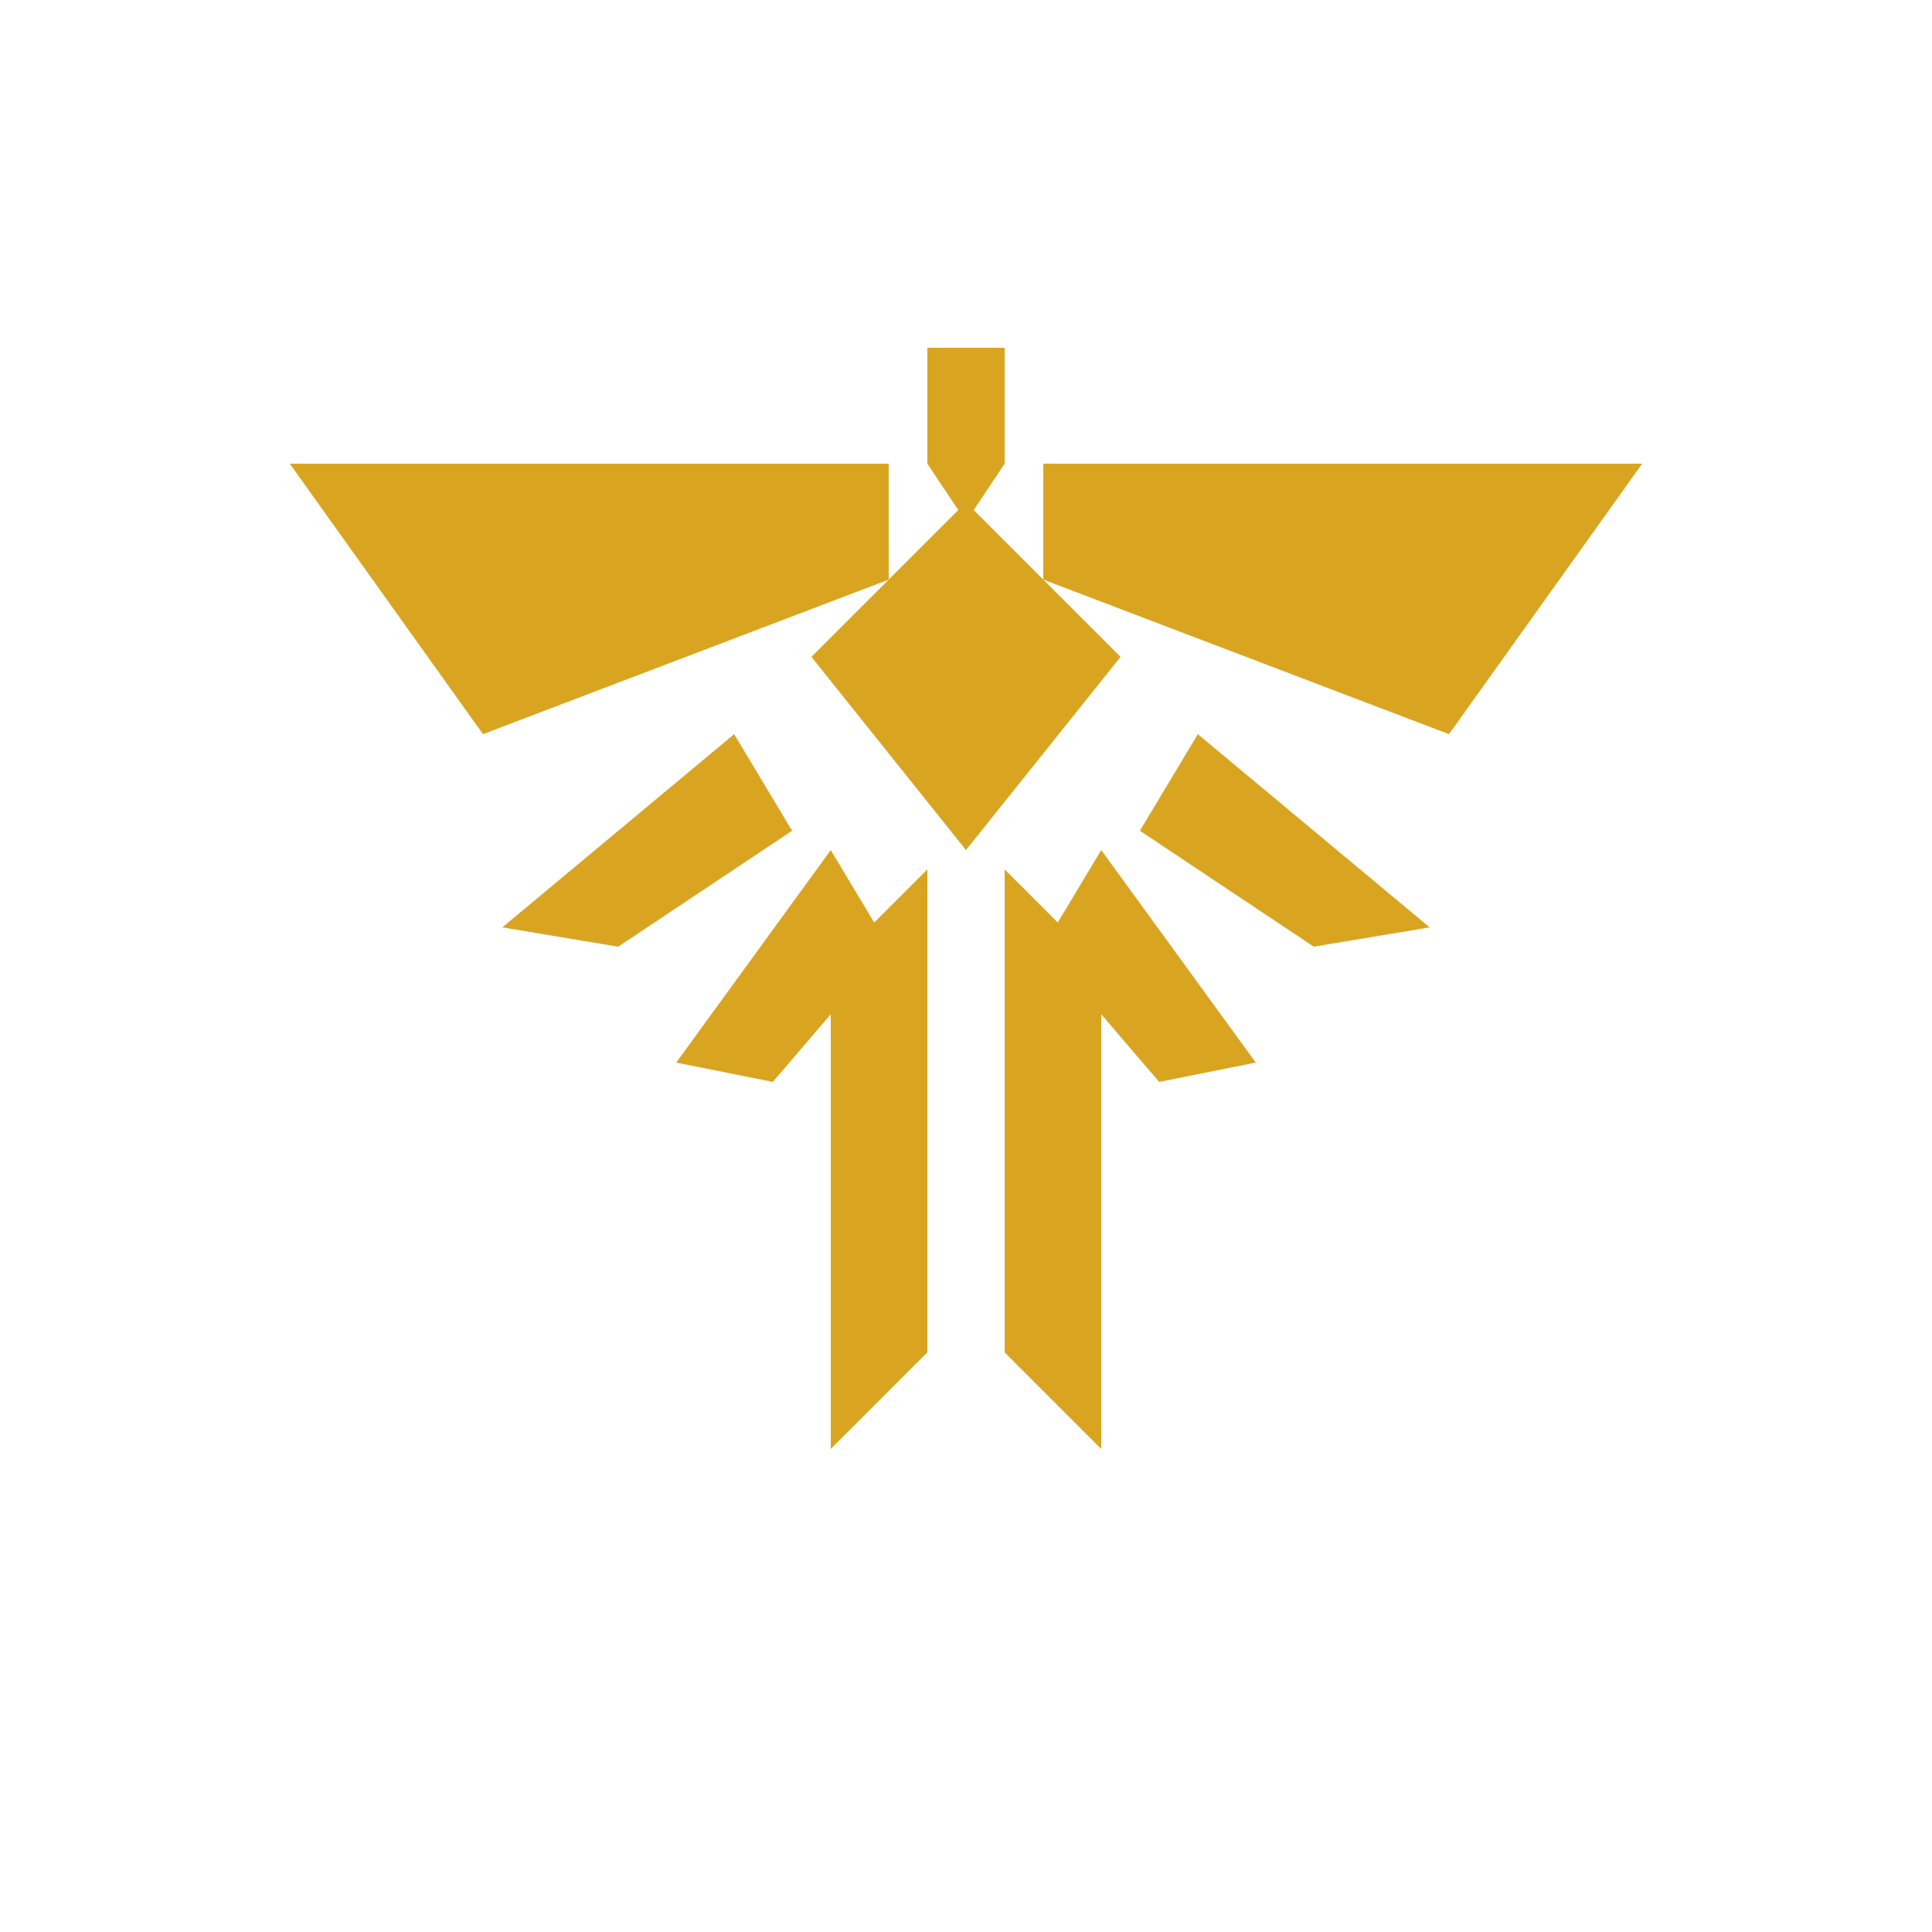
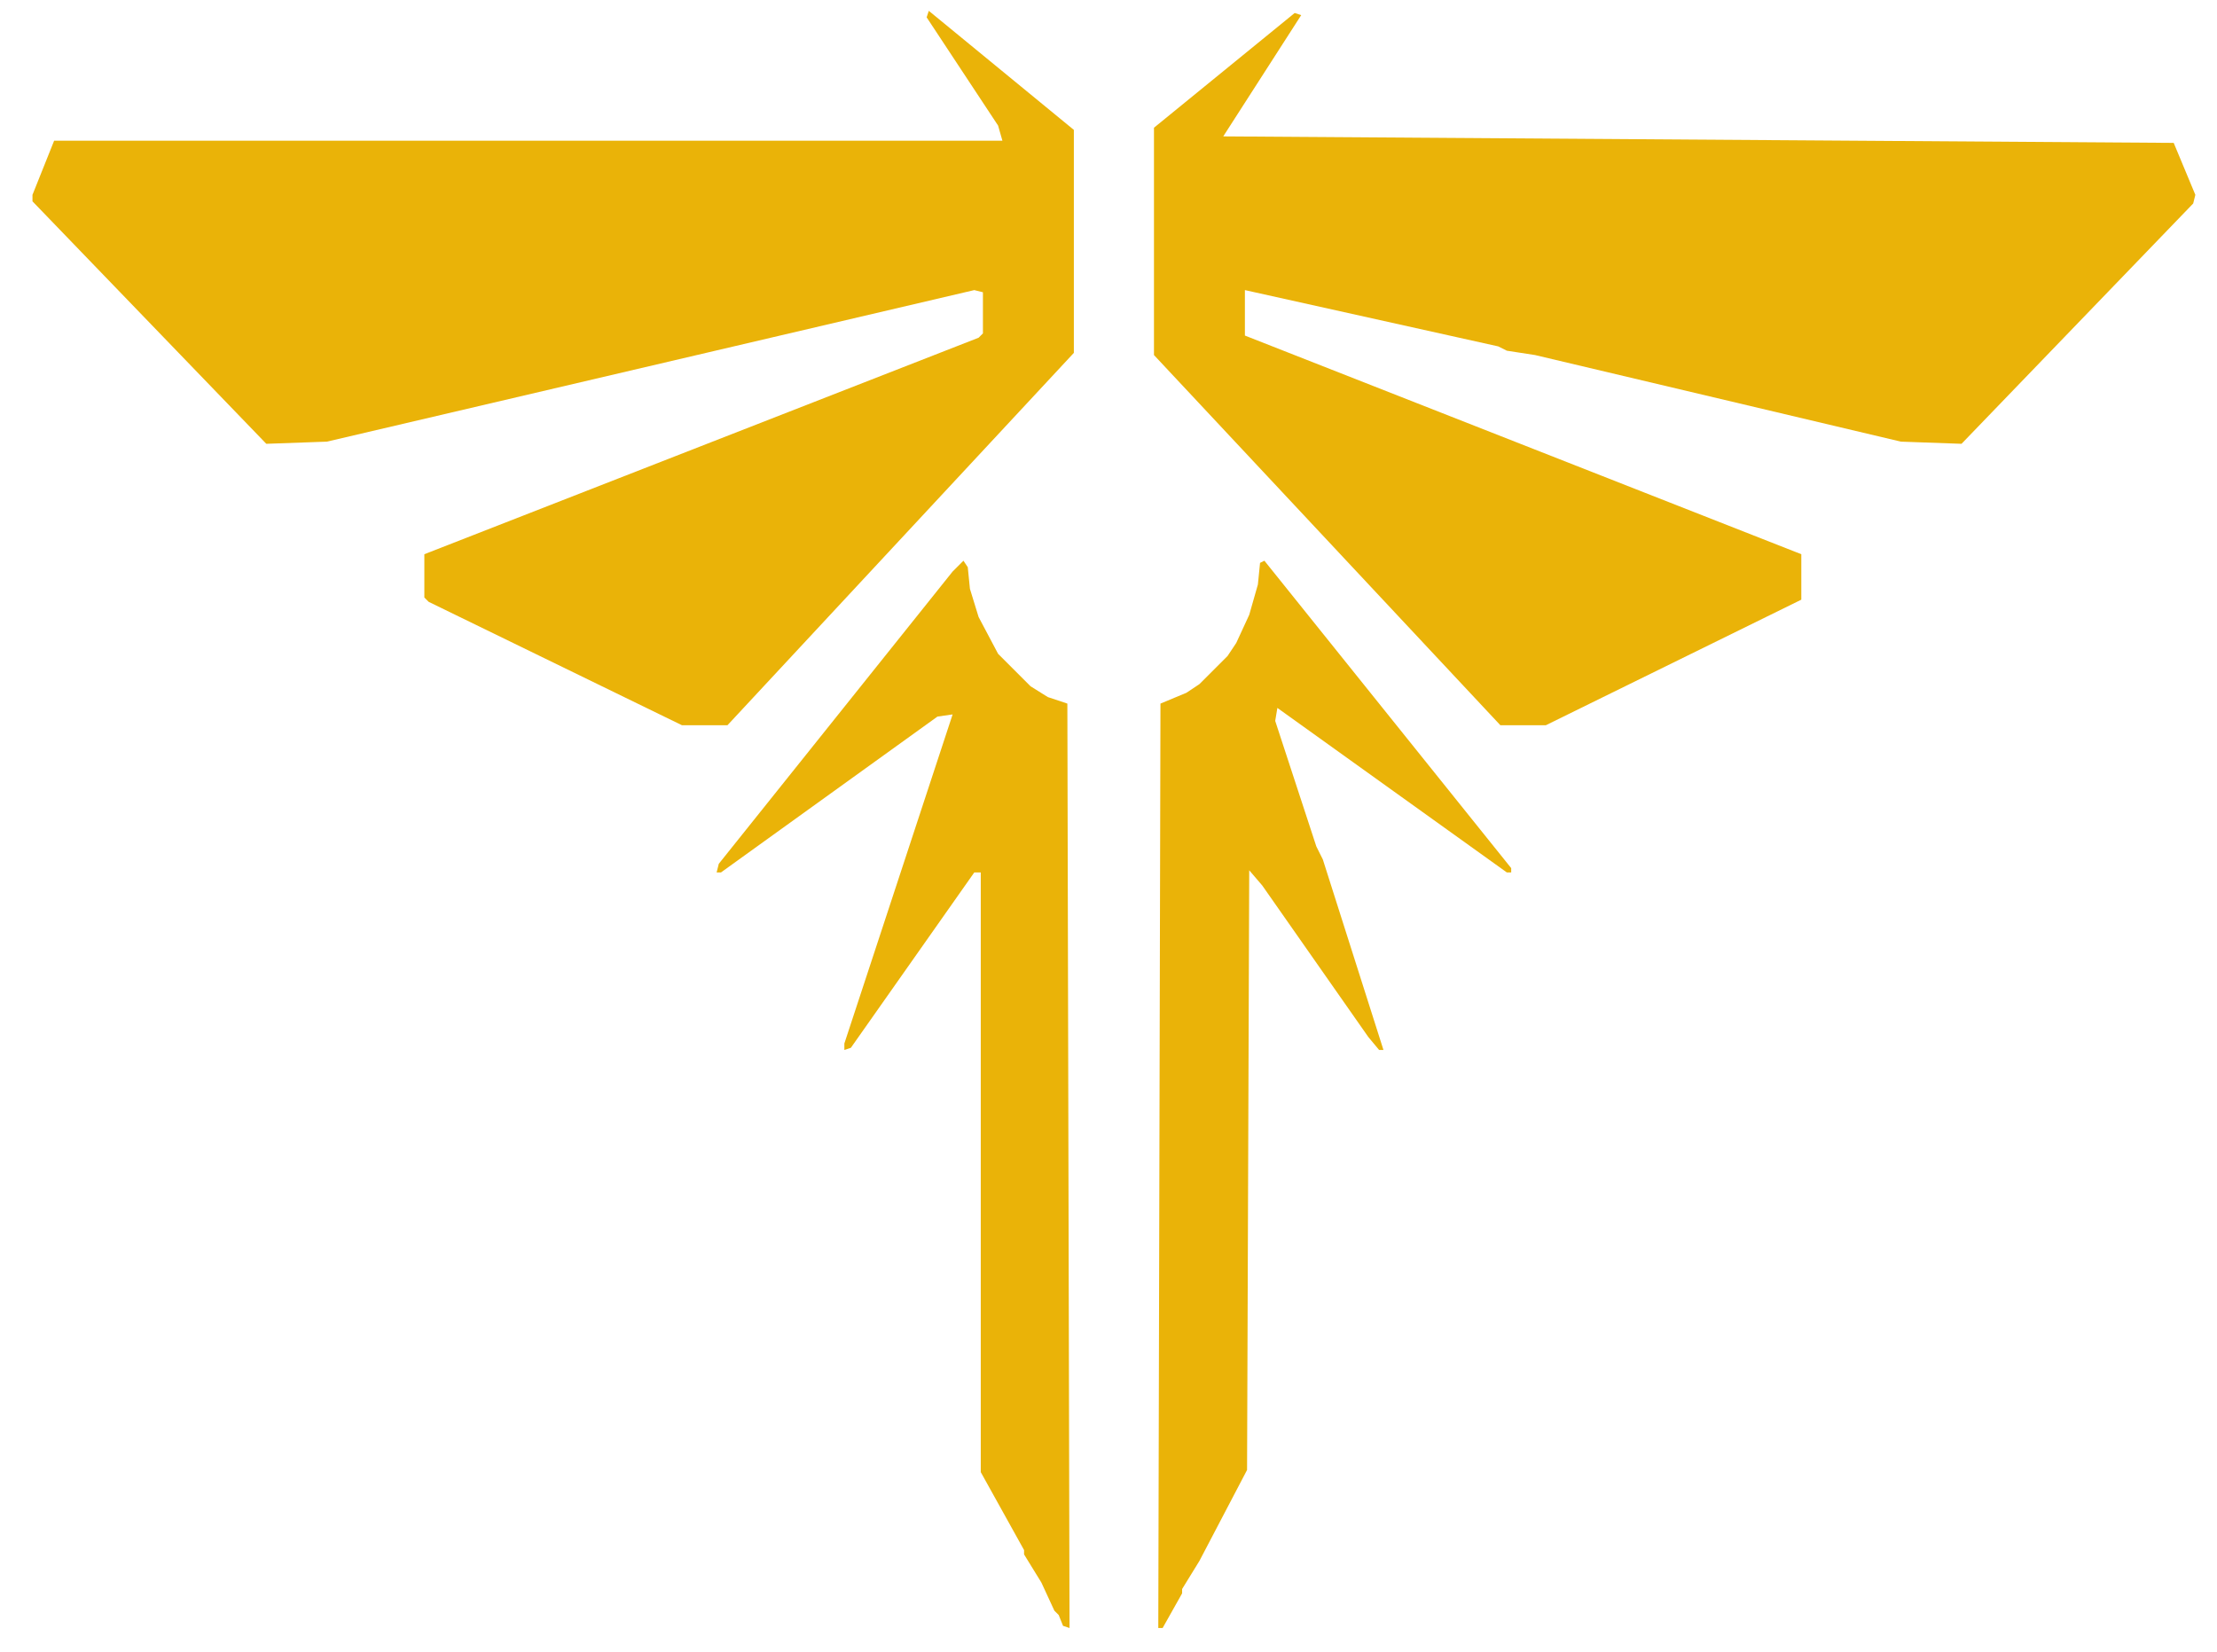
- <svg xmlns="http://www.w3.org/2000/svg" viewBox="0 0 100 100" fill="#d9a521">
-   <path d="M 48,18 L 52,18 L 52,24 L 50,27 L 48,24 Z             M 15,24 L 46,24 L 46,30 L 25,38 Z             M 85,24 L 54,24 L 54,30 L 75,38 Z             M 50,26 L 58,34 L 50,44 L 42,34 Z             M 38,38 L 26,48 L 32,49 L 41,43 Z             M 62,38 L 74,48 L 68,49 L 59,43 Z             M 43,44 L 35,55 L 40,56 L 46,49 Z             M 57,44 L 65,55 L 60,56 L 54,49 Z             M 43,50 L 43,75 L 48,70 L 48,45 Z             M 57,50 L 57,75 L 52,70 L 52,45 Z" />
+ <svg xmlns="http://www.w3.org/2000/svg" viewBox="0 0 1024 763" fill="#eab308">
+   <path fill-rule="evenodd" d="M 584.0,259.0 L 582.0,260.0 L 581.0,270.0 L 577.0,284.0 L 571.0,297.0 L 567.0,303.0 L 554.0,316.0 L 548.0,320.0 L 536.0,325.0 L 535.0,752.0 L 537.0,752.0 L 546.0,736.0 L 546.0,734.0 L 554.0,721.0 L 576.0,679.0 L 577.0,402.0 L 583.0,409.0 L 632.0,479.0 L 637.0,485.0 L 639.0,485.0 L 611.0,397.0 L 608.0,391.0 L 589.0,333.0 L 590.0,327.0 L 696.0,403.0 L 698.0,403.0 L 698.0,401.0 Z M 445.0,259.0 L 440.0,264.0 L 332.0,399.0 L 331.0,403.0 L 333.0,403.0 L 433.0,331.0 L 440.0,330.0 L 390.0,482.0 L 390.0,485.0 L 393.0,484.0 L 450.0,403.0 L 453.0,403.0 L 453.0,680.0 L 473.0,716.0 L 473.0,718.0 L 481.0,731.0 L 487.0,744.0 L 489.0,746.0 L 491.0,751.0 L 494.0,752.0 L 493.0,325.0 L 484.0,322.0 L 476.0,317.0 L 461.0,302.0 L 452.0,285.0 L 448.0,272.0 L 447.0,262.0 Z M 533.0,164.0 L 693.0,335.0 L 714.0,335.0 L 832.0,277.0 L 832.0,256.0 L 575.0,155.0 L 575.0,134.0 L 692.0,160.0 L 696.0,162.0 L 709.0,164.0 L 878.0,204.0 L 906.0,205.0 L 1013.0,94.0 L 1014.0,90.0 L 1004.0,66.0 L 565.0,63.0 L 601.0,7.0 L 598.0,6.0 L 533.0,59.0 Z M 496.0,163.0 L 496.0,60.0 L 429.0,5.0 L 428.0,8.0 L 461.0,58.0 L 463.0,65.0 L 25.0,65.0 L 15.0,90.0 L 15.0,93.0 L 123.0,205.0 L 151.0,204.0 L 450.0,134.0 L 454.0,135.0 L 454.0,154.0 L 452.0,156.0 L 196.0,256.0 L 196.0,276.0 L 198.0,278.0 L 315.0,335.0 L 336.0,335.0 Z" />
</svg>
